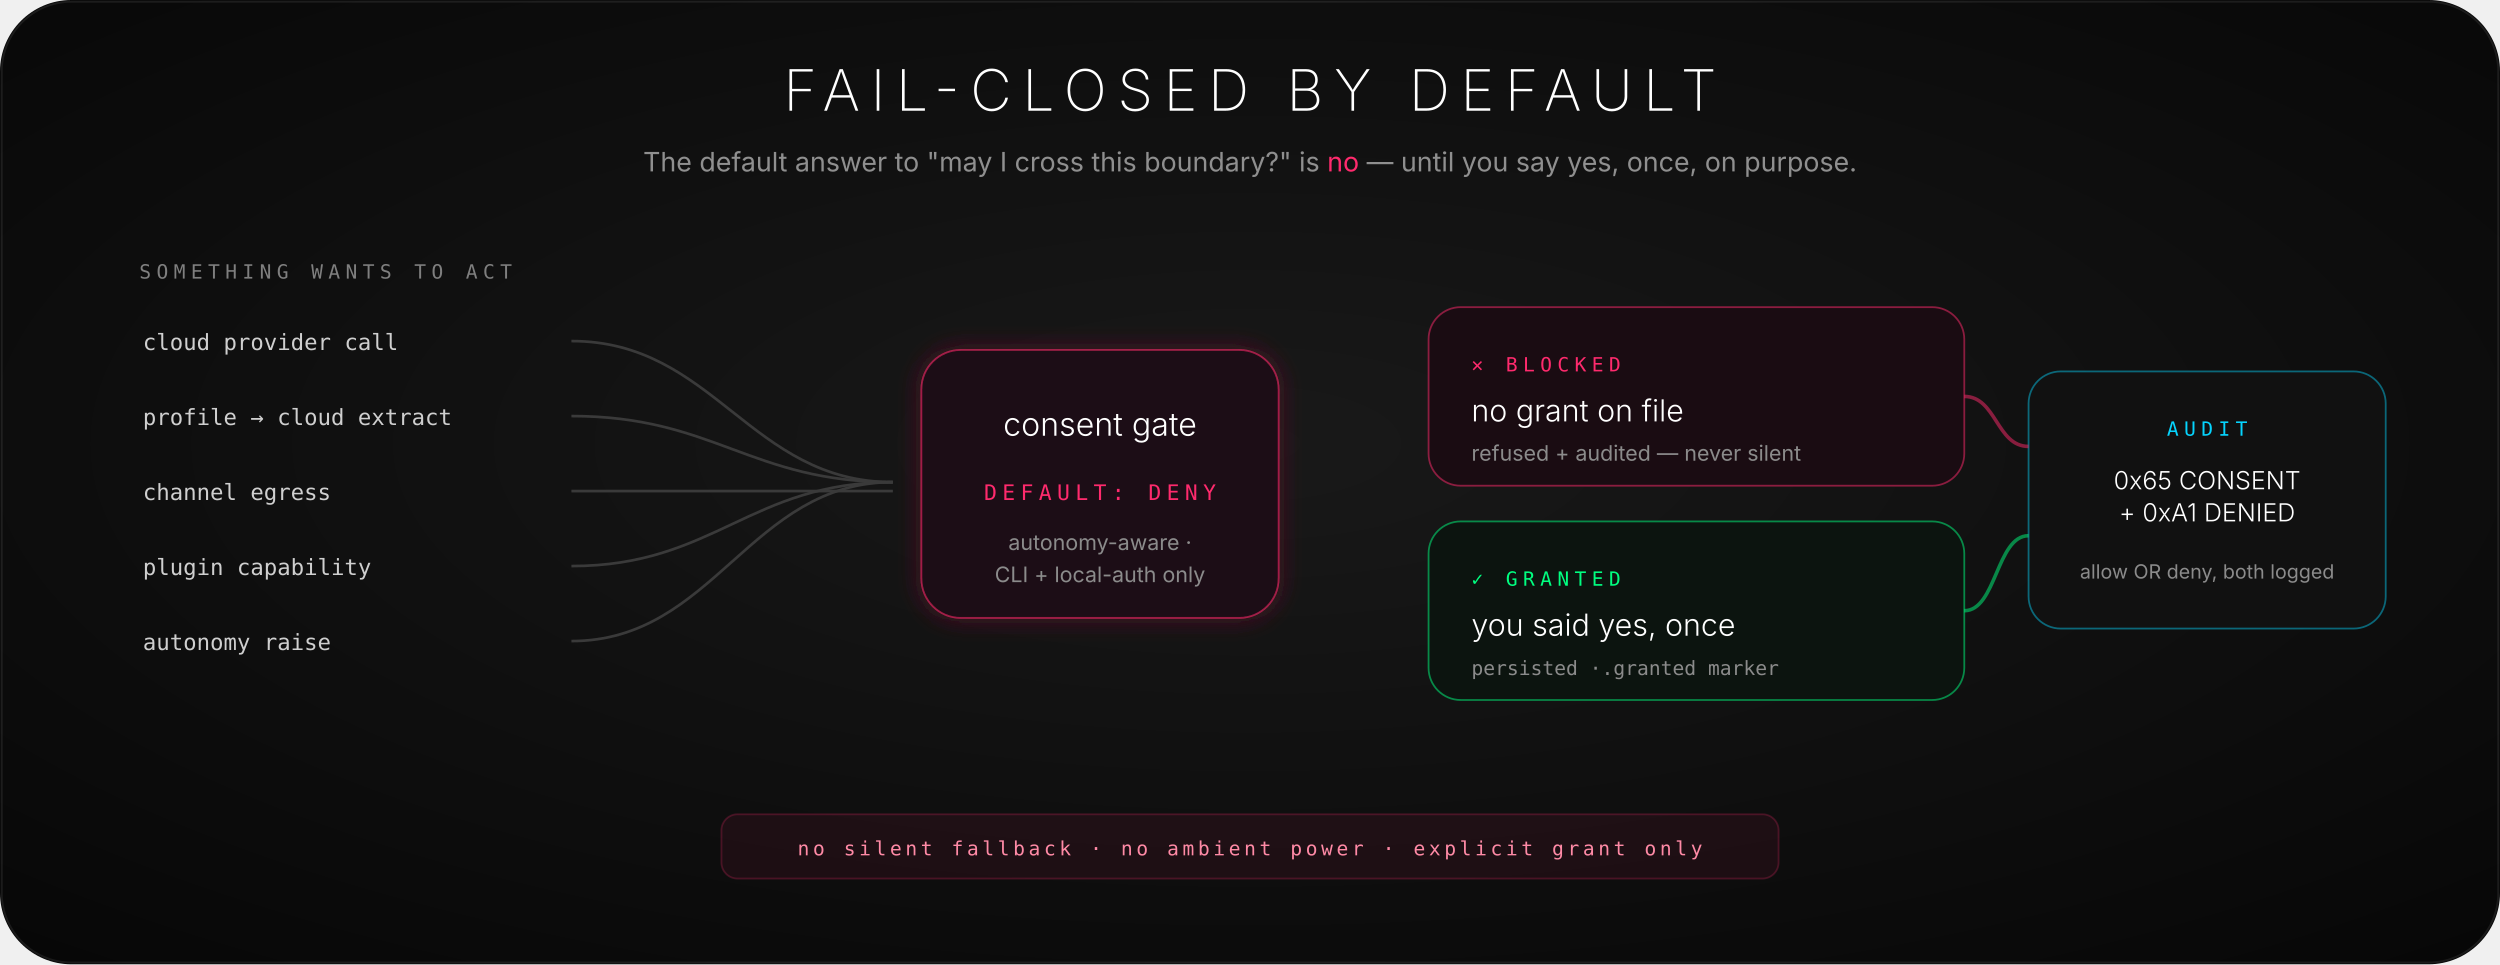
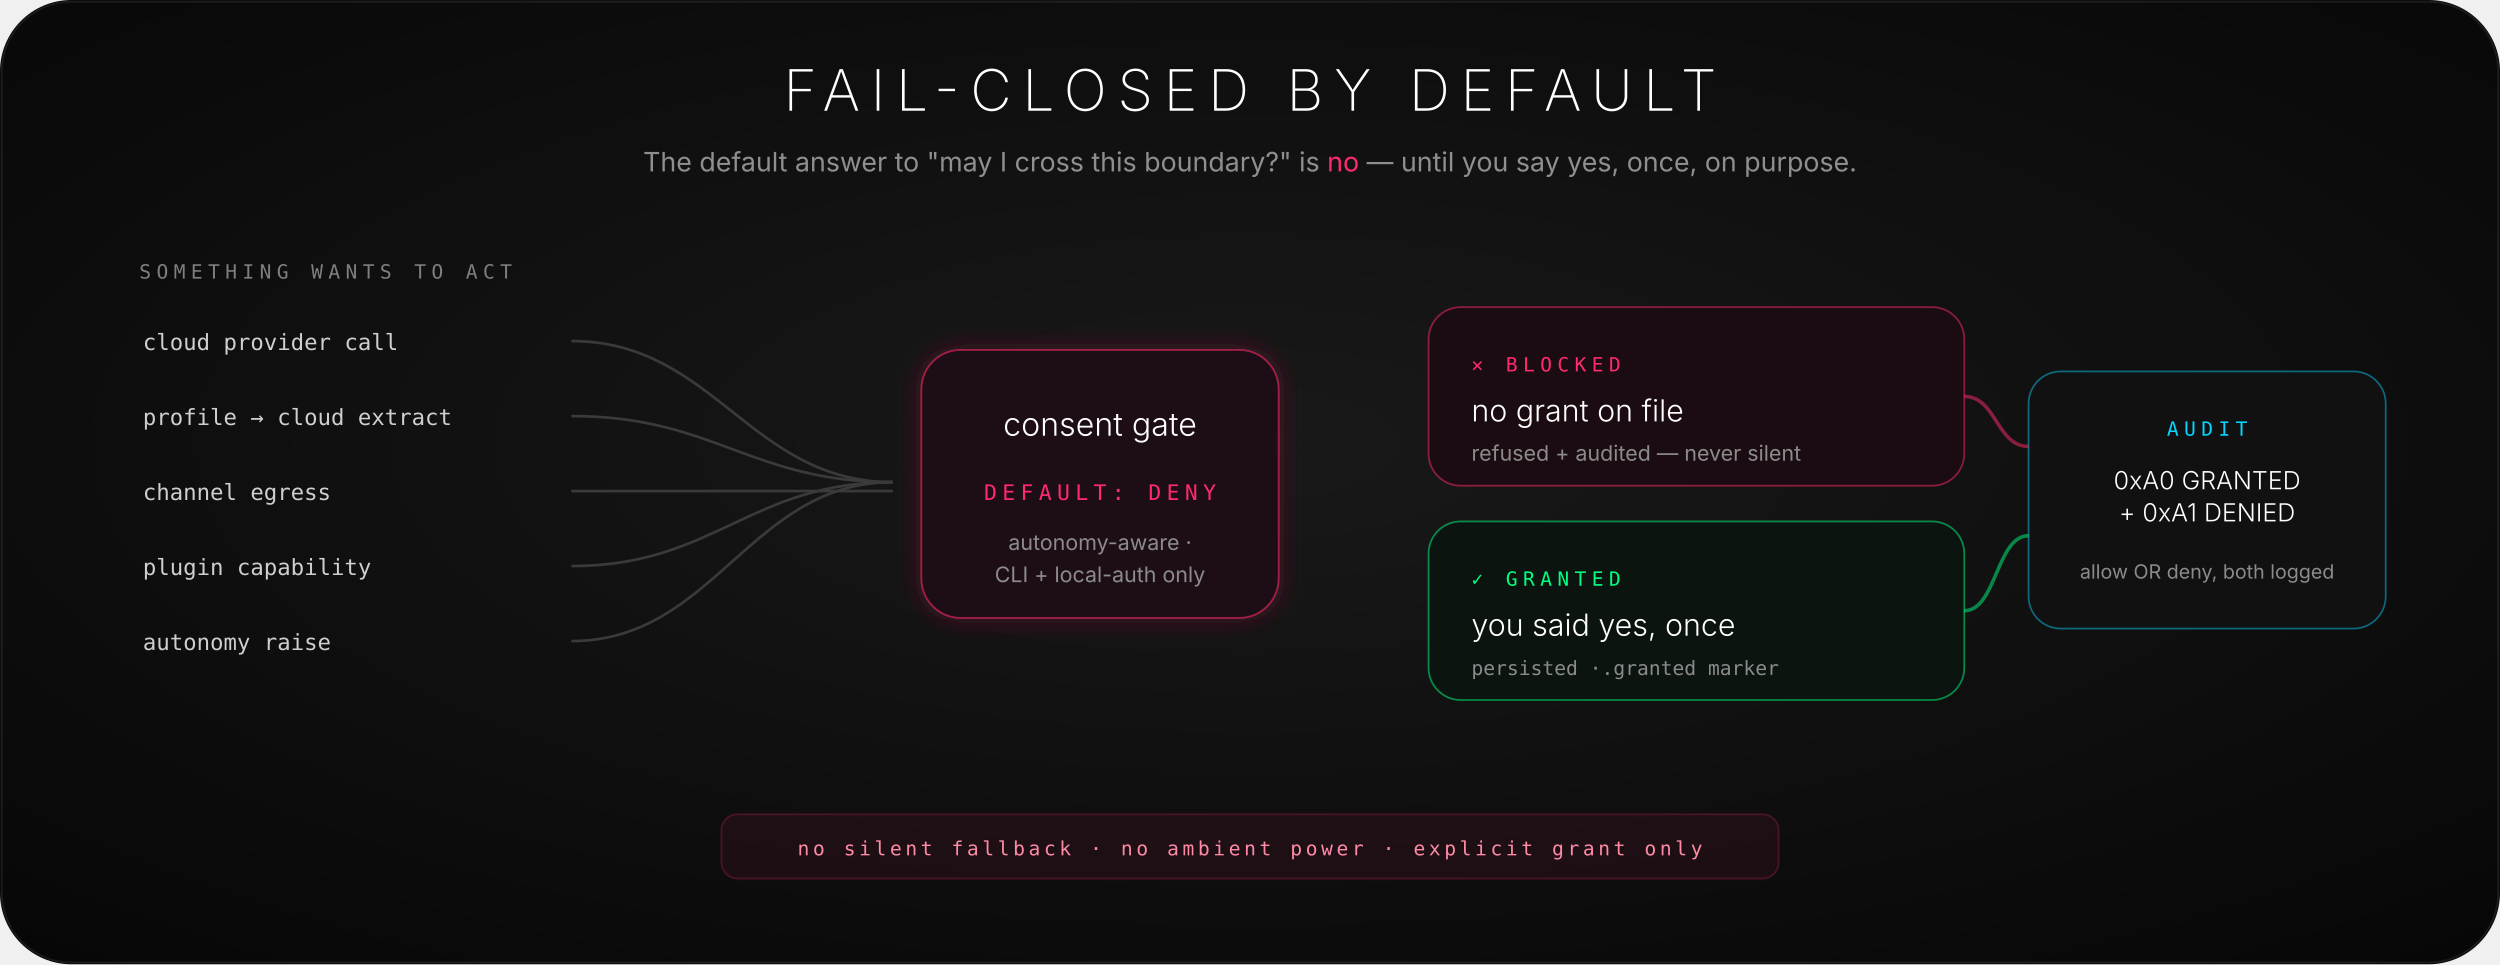
<svg xmlns="http://www.w3.org/2000/svg" width="1400" height="540" viewBox="0 0 1400 540" fill="none" role="img" aria-labelledby="title desc">
  <defs>
    <radialGradient id="fc-bg" cx="50%" cy="46%" r="80%">
      <stop offset="0" stop-color="#191919" />
      <stop offset=".6" stop-color="#0d0d0d" />
      <stop offset="1" stop-color="#050505" />
    </radialGradient>
    <filter id="fc-glow" x="-40%" y="-90%" width="180%" height="280%">
      <feGaussianBlur stdDeviation="6" result="b" />
      <feMerge>
        <feMergeNode in="b" />
        <feMergeNode in="SourceGraphic" />
      </feMerge>
    </filter>
    <style>
      .sans{font-family:"SF Pro Display",Inter,"Helvetica Neue",ui-sans-serif,system-ui,-apple-system,BlinkMacSystemFont,"Segoe UI",sans-serif}
      .mono{font-family:"JetBrains Mono","SF Mono",ui-monospace,SFMono-Regular,Menlo,Consolas,monospace}
    </style>
  </defs>
  <rect width="1400" height="540" rx="40" fill="url(#fc-bg)" />
  <rect x="1" y="1" width="1398" height="538" rx="39" stroke="white" stroke-opacity=".08" />
  <text x="700" y="62" text-anchor="middle" fill="white" class="sans" font-size="32" font-weight="200" letter-spacing="6">FAIL-CLOSED BY DEFAULT</text>
  <text x="700" y="96" text-anchor="middle" fill="#8f8f8f" class="sans" font-size="15">The default answer to "may I cross this boundary?" is <tspan fill="#ff2a6d">no</tspan> — until you say yes, once, on purpose.</text>
  <g class="sans">
    <text x="78" y="156" fill="#7f7f7f" class="mono" font-size="11" letter-spacing="3">SOMETHING WANTS TO ACT</text>
    <g class="mono" font-size="12.5">
      <text x="80" y="196" fill="#cfcfcf">cloud provider call</text>
      <text x="80" y="238" fill="#cfcfcf">profile → cloud extract</text>
      <text x="80" y="280" fill="#cfcfcf">channel egress</text>
      <text x="80" y="322" fill="#cfcfcf">plugin capability</text>
      <text x="80" y="364" fill="#cfcfcf">autonomy raise</text>
    </g>
    <g stroke="#3a3a3a" stroke-width="1.5" fill="none">
      <path d="M320 191 C400 191 420 270 500 270" />
      <path d="M320 233 C400 233 420 270 500 270" />
      <path d="M320 275 H500" />
      <path d="M320 317 C400 317 420 270 500 270" />
      <path d="M320 359 C400 359 420 270 500 270" />
    </g>
  </g>
  <g class="sans">
    <rect x="516" y="196" width="200" height="150" rx="22" fill="#1a0c12" stroke="#ff2a6d" stroke-opacity=".55" filter="url(#fc-glow)" />
    <text x="616" y="244" text-anchor="middle" fill="white" font-size="18" font-weight="300">consent gate</text>
    <text x="616" y="280" text-anchor="middle" fill="#ff2a6d" class="mono" font-size="12" letter-spacing="3">DEFAULT: DENY</text>
    <text x="616" y="308" text-anchor="middle" fill="#8b8b8b" font-size="12">autonomy-aware ·</text>
    <text x="616" y="326" text-anchor="middle" fill="#8b8b8b" font-size="12">CLI + local-auth only</text>
  </g>
  <g class="sans">
    <rect x="800" y="172" width="300" height="100" rx="18" fill="#1a0c12" stroke="#ff2a6d" stroke-opacity=".5" />
    <text x="824" y="208" fill="#ff2a6d" class="mono" font-size="11" letter-spacing="3">✕ BLOCKED</text>
    <text x="824" y="236" fill="white" font-size="17" font-weight="300">no grant on file</text>
    <text x="824" y="258" fill="#8b8b8b" font-size="12">refused + audited — never silent</text>
    <rect x="800" y="292" width="300" height="100" rx="18" fill="#0c140f" stroke="#00ff80" stroke-opacity=".5" />
    <text x="824" y="328" fill="#00ff80" class="mono" font-size="11" letter-spacing="3">✓ GRANTED</text>
    <text x="824" y="356" fill="white" font-size="17" font-weight="300">you said yes, once</text>
    <text x="824" y="378" fill="#8b8b8b" class="mono" font-size="11">persisted ·.granted marker</text>
  </g>
  <g class="sans">
    <rect x="1136" y="208" width="200" height="144" rx="18" fill="#111" stroke="#05d5ff" stroke-opacity=".44" />
    <text x="1236" y="244" text-anchor="middle" fill="#05d5ff" class="mono" font-size="11" letter-spacing="3">AUDIT</text>
-     <text x="1236" y="274" text-anchor="middle" fill="white" font-size="14" font-weight="300">0x65 CONSENT</text>
+     <text x="1236" y="274" text-anchor="middle" fill="white" font-size="14" font-weight="300">0xA0 GRANTED</text>
    <text x="1236" y="292" text-anchor="middle" fill="white" font-size="14" font-weight="300">+ 0xA1 DENIED</text>
    <text x="1236" y="324" text-anchor="middle" fill="#8b8b8b" font-size="11">allow OR deny, both logged</text>
  </g>
  <path d="M1100 222 C1118 222 1118 250 1136 250" stroke="#ff2a6d" stroke-opacity=".5" stroke-width="2" fill="none" />
  <path d="M1100 342 C1118 342 1118 300 1136 300" stroke="#00ff80" stroke-opacity=".5" stroke-width="2" fill="none" />
  <g class="mono" font-size="11" letter-spacing="2">
    <rect x="404" y="456" width="592" height="36" rx="9" fill="#ff2a6d" fill-opacity=".07" stroke="#ff2a6d" stroke-opacity=".22" />
    <text x="700" y="479" text-anchor="middle" fill="#ff8aa6">no silent fallback · no ambient power · explicit grant only</text>
  </g>
</svg>
